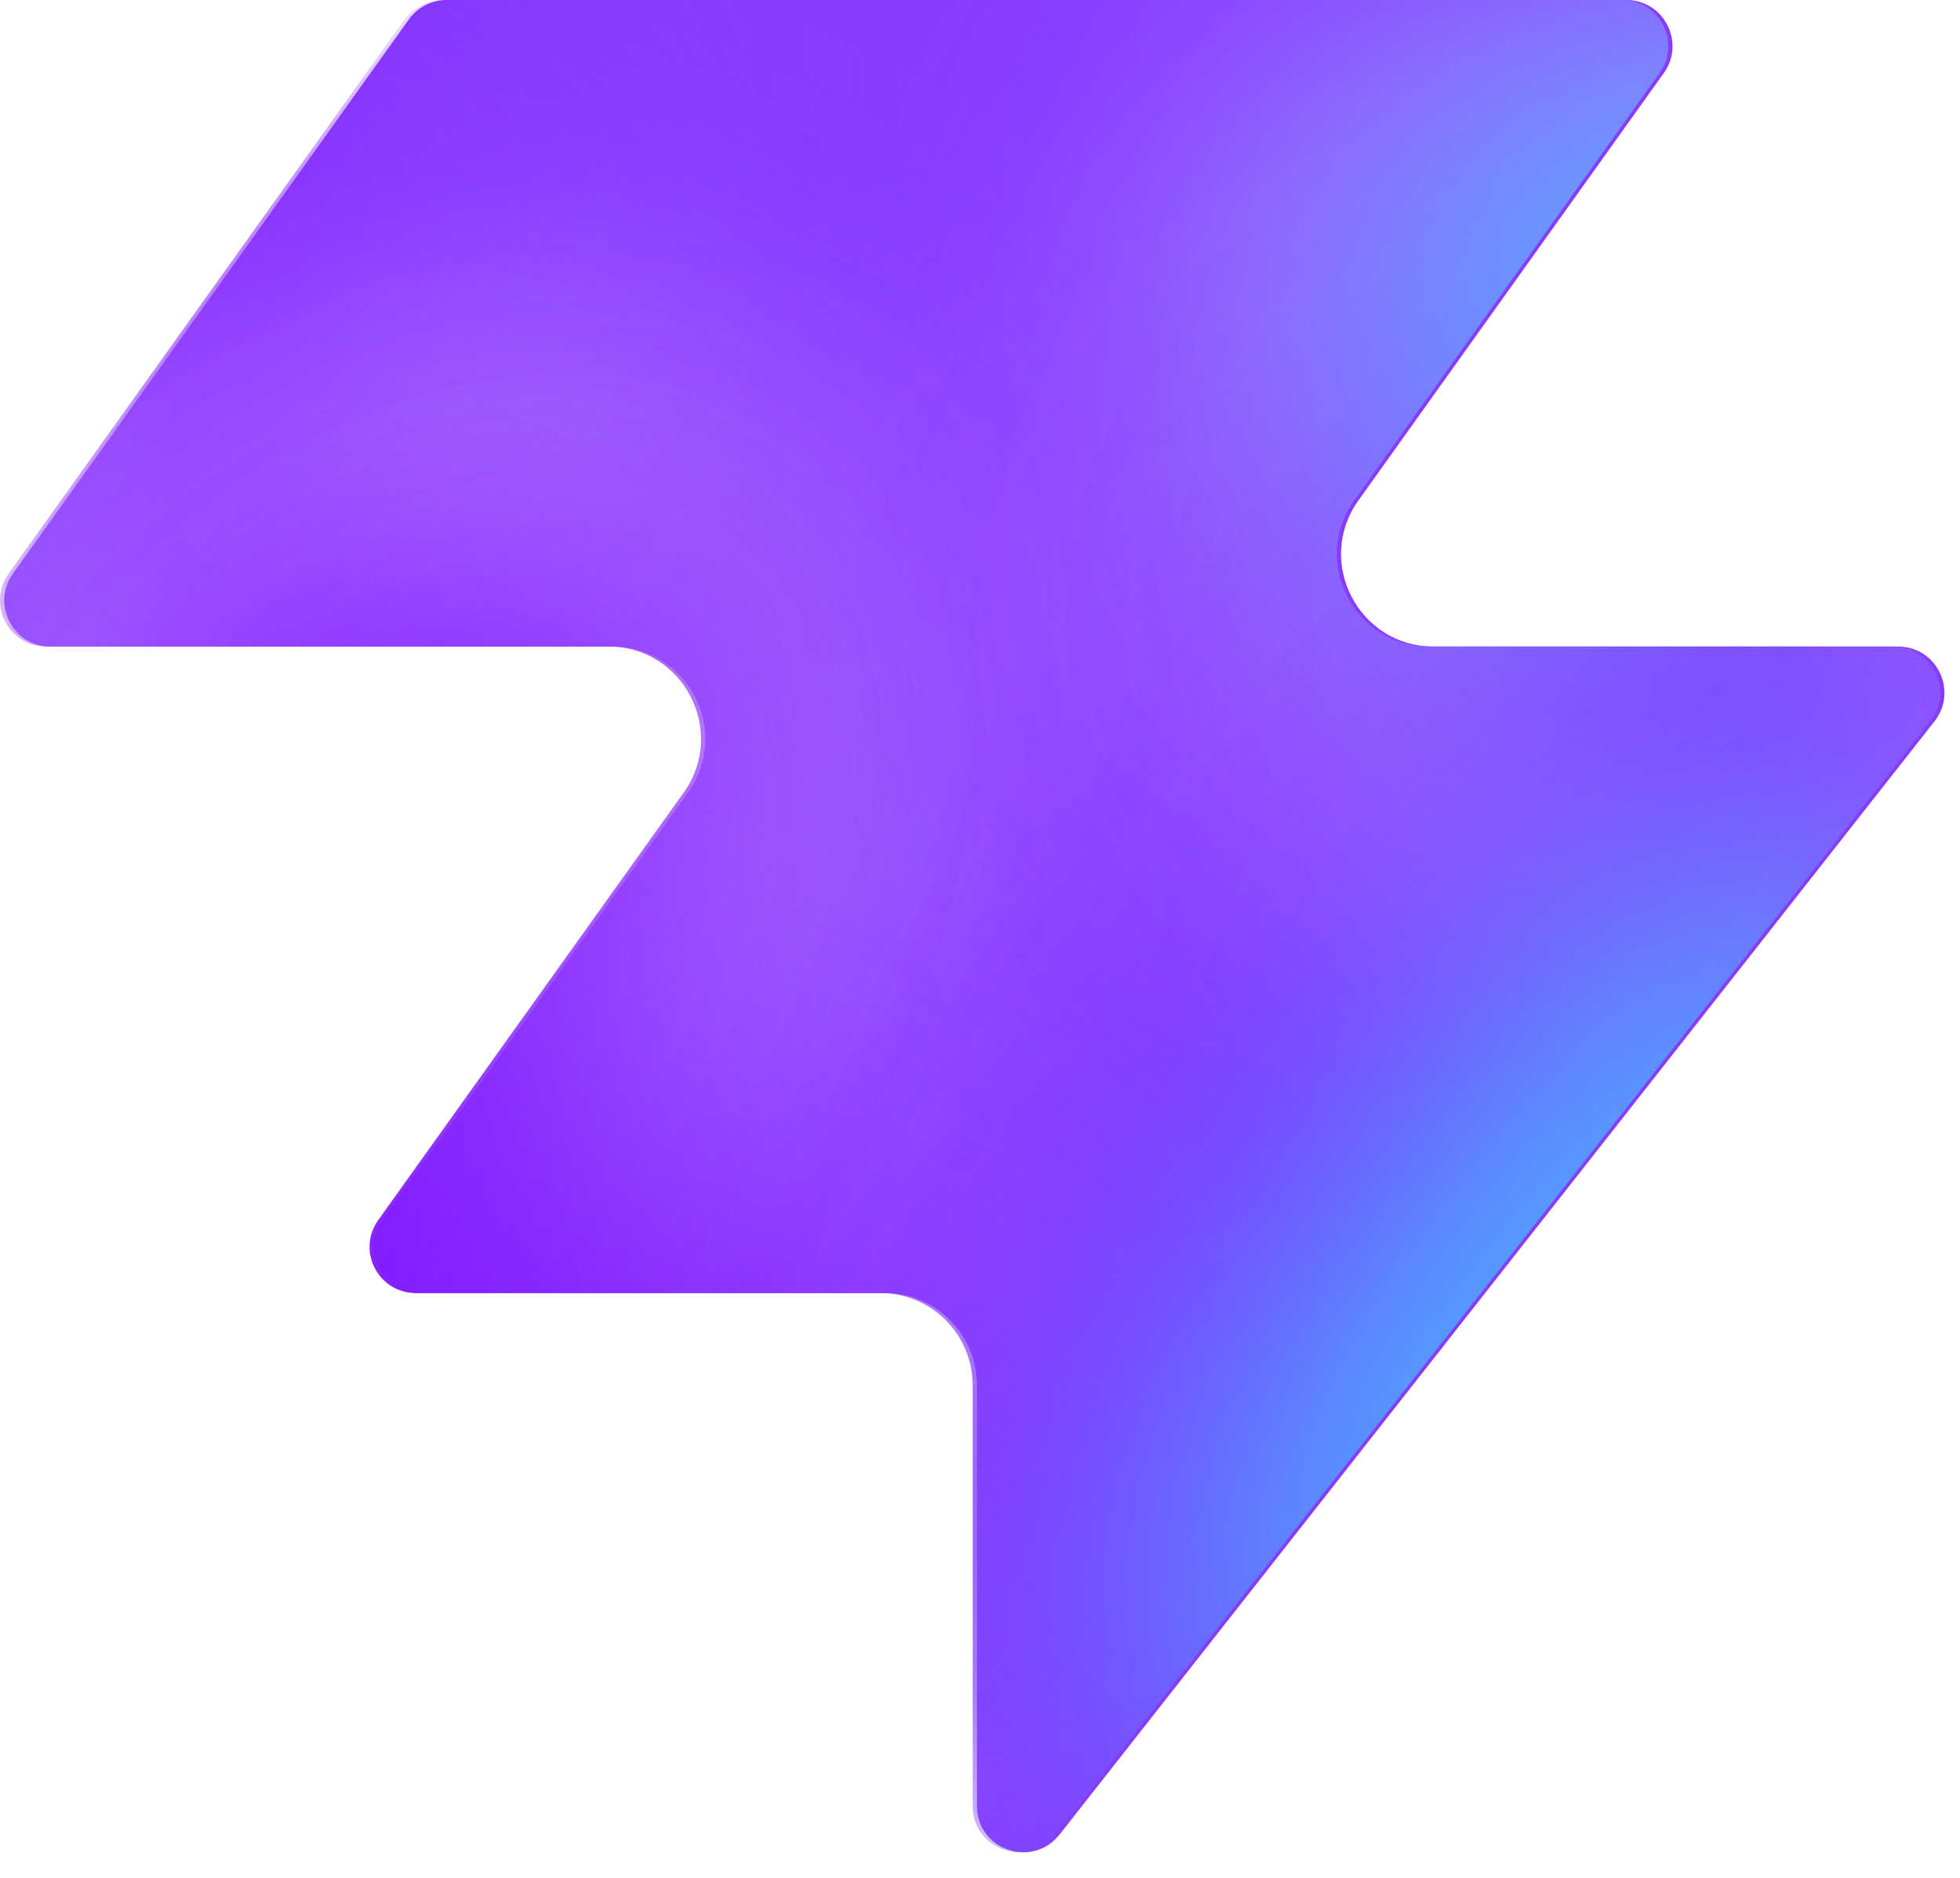
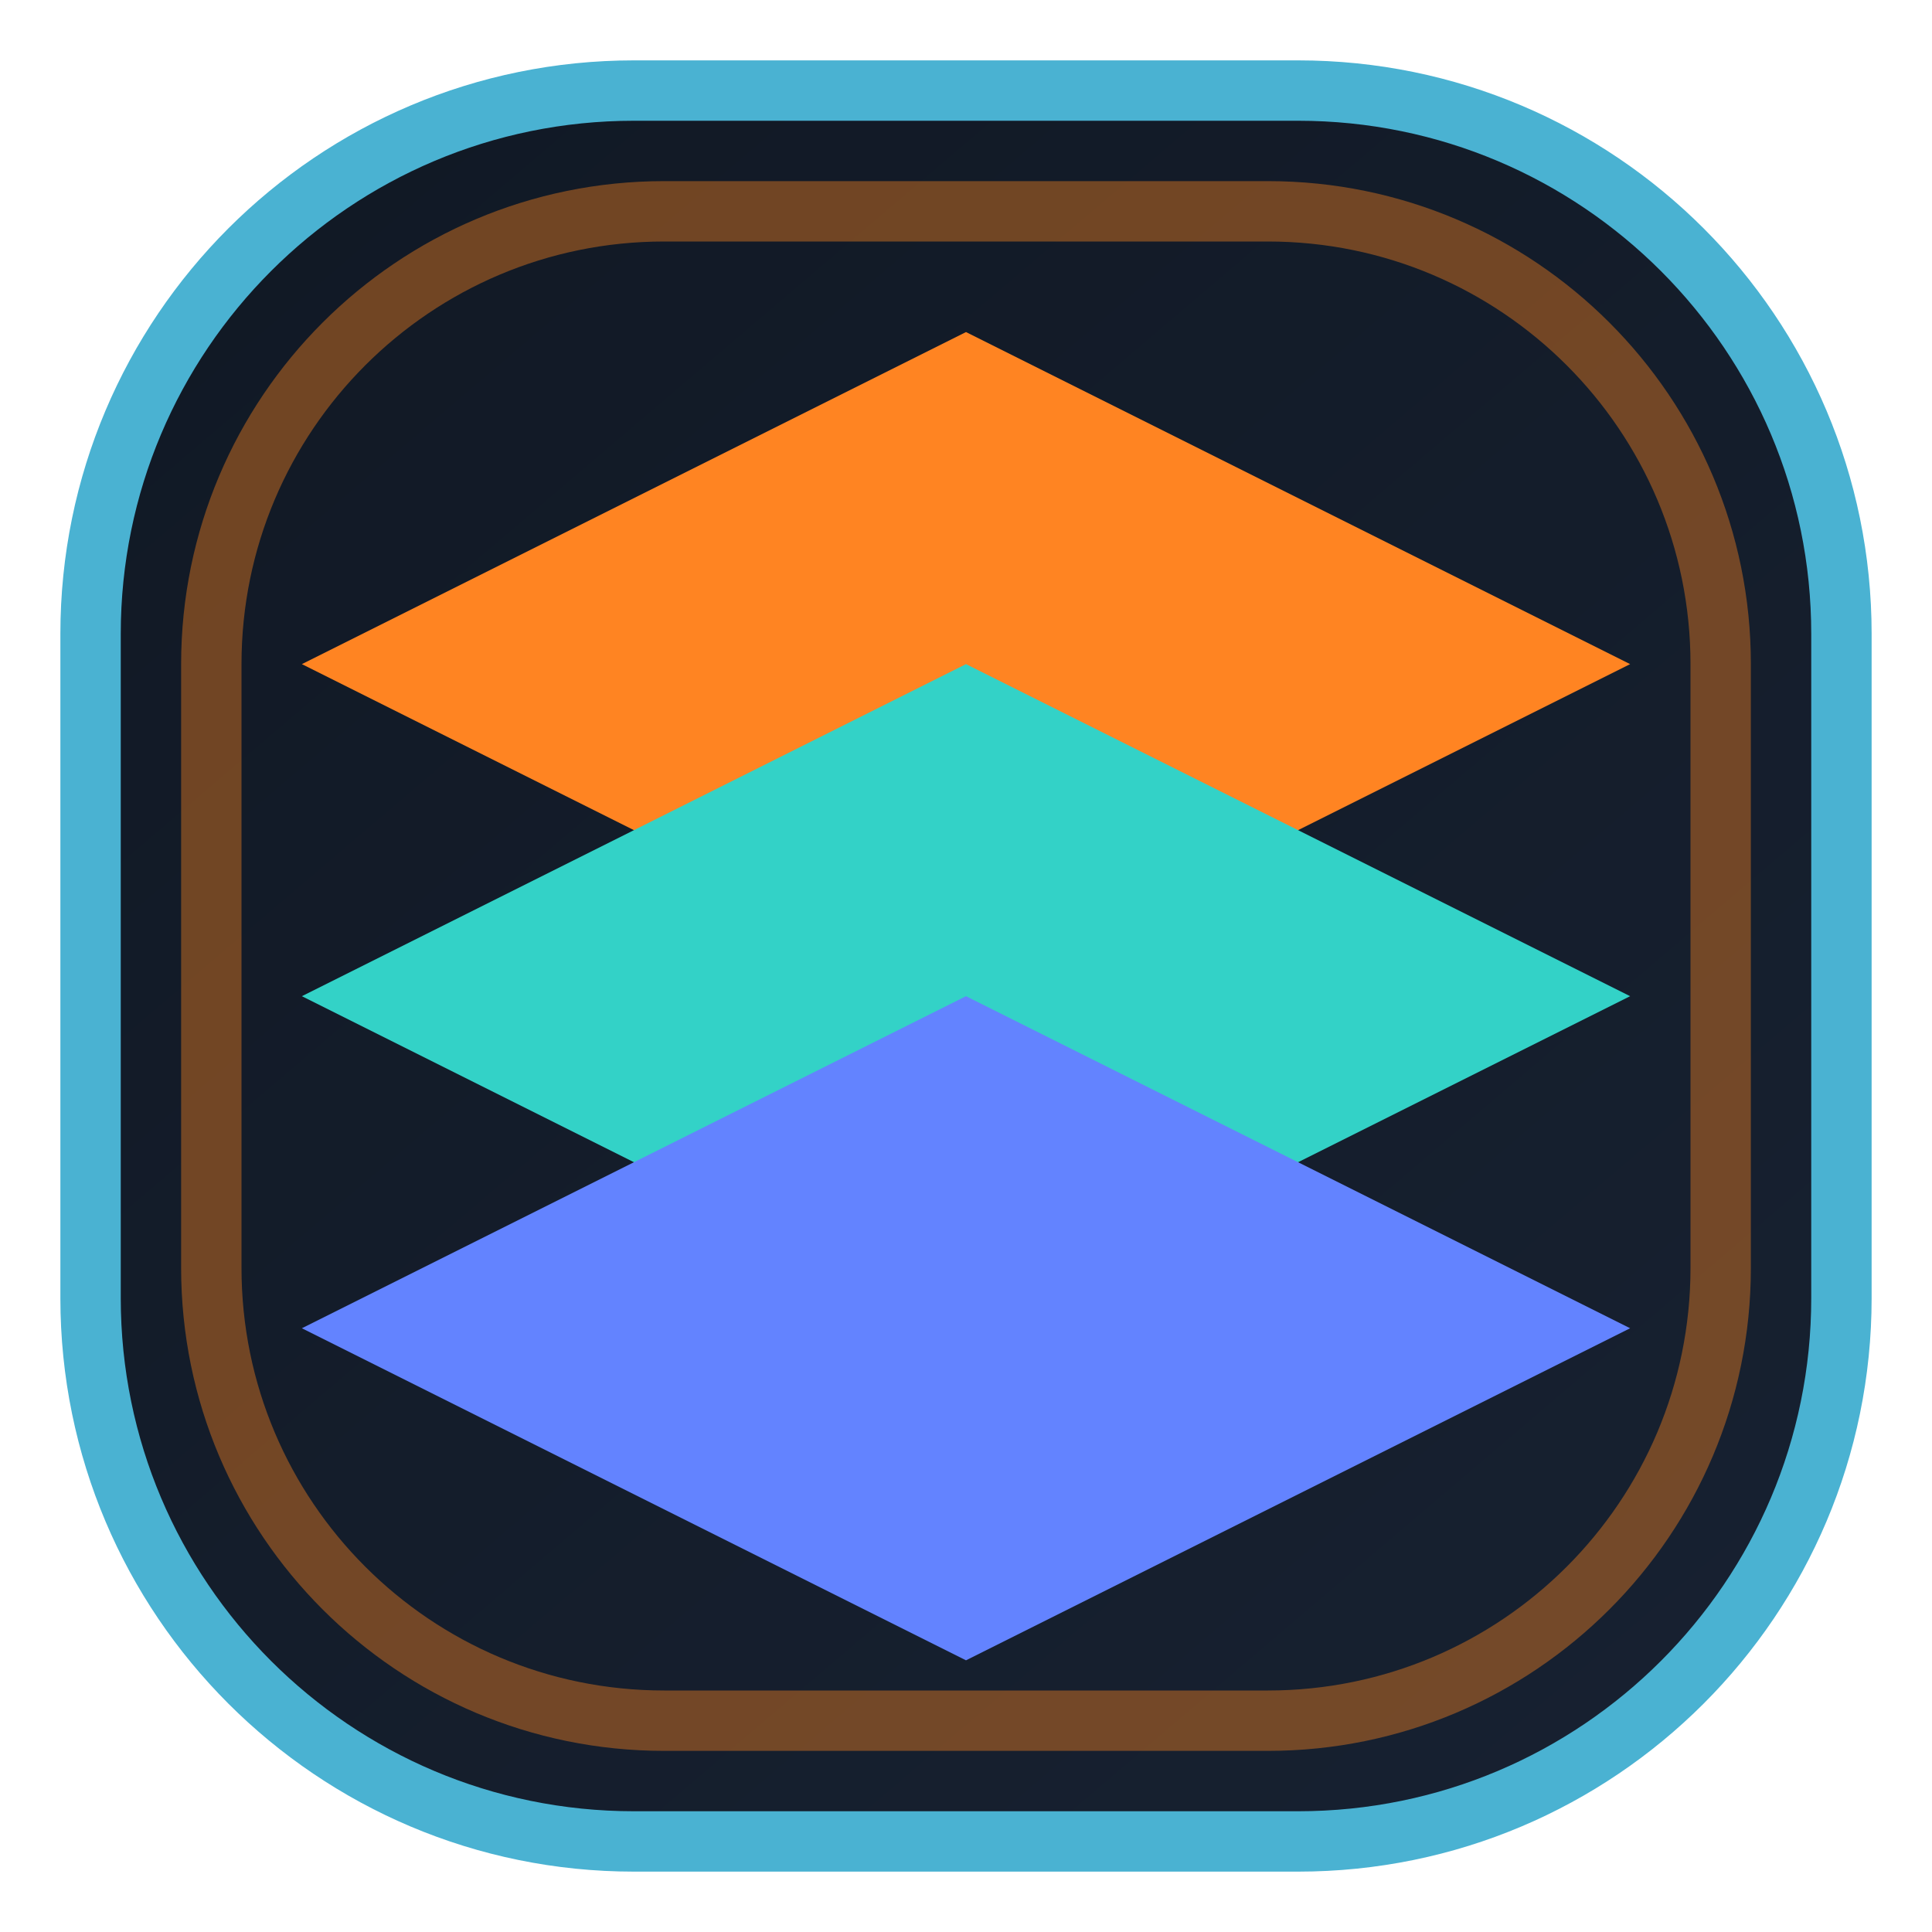
- <svg xmlns="http://www.w3.org/2000/svg" width="48" height="46" fill="none" viewBox="0 0 48 46">
-   <path fill="#863bff" d="M25.946 44.938c-.664.845-2.021.375-2.021-.698V33.937a2.26 2.26 0 0 0-2.262-2.262H10.287c-.92 0-1.456-1.04-.92-1.788l7.48-10.471c1.07-1.497 0-3.578-1.842-3.578H1.237c-.92 0-1.456-1.04-.92-1.788L10.013.474c.214-.297.556-.474.92-.474h28.894c.92 0 1.456 1.04.92 1.788l-7.48 10.471c-1.07 1.498 0 3.579 1.842 3.579h11.377c.943 0 1.473 1.088.89 1.83L25.947 44.94z" style="fill:#863bff;fill:color(display-p3 .525 .23 1);fill-opacity:1" />
-   <mask id="a" width="48" height="46" x="0" y="0" maskUnits="userSpaceOnUse" style="mask-type:alpha">
-     <path fill="#000" d="M25.842 44.938c-.664.844-2.021.375-2.021-.698V33.937a2.26 2.26 0 0 0-2.262-2.262H10.183c-.92 0-1.456-1.04-.92-1.788l7.48-10.471c1.07-1.498 0-3.579-1.842-3.579H1.133c-.92 0-1.456-1.04-.92-1.787L9.91.473c.214-.297.556-.474.92-.474h28.894c.92 0 1.456 1.04.92 1.788l-7.48 10.471c-1.07 1.498 0 3.578 1.842 3.578h11.377c.943 0 1.473 1.088.89 1.832L25.843 44.94z" style="fill:#000;fill-opacity:1" />
-   </mask>
-   <g mask="url(#a)">
-     <g filter="url(#b)">
-       <ellipse cx="5.508" cy="14.704" fill="#ede6ff" rx="5.508" ry="14.704" style="fill:#ede6ff;fill:color(display-p3 .927 .903 1);fill-opacity:1" transform="matrix(.00324 1 1 -.00324 -4.47 31.516)" />
-     </g>
-     <g filter="url(#c)">
-       <ellipse cx="10.399" cy="29.851" fill="#ede6ff" rx="10.399" ry="29.851" style="fill:#ede6ff;fill:color(display-p3 .927 .903 1);fill-opacity:1" transform="matrix(.00324 1 1 -.00324 -39.328 7.883)" />
-     </g>
-     <g filter="url(#d)">
-       <ellipse cx="5.508" cy="30.487" fill="#7e14ff" rx="5.508" ry="30.487" style="fill:#7e14ff;fill:color(display-p3 .492 .077 1);fill-opacity:1" transform="rotate(89.814 -25.913 -14.639)scale(1 -1)" />
-     </g>
-     <g filter="url(#e)">
-       <ellipse cx="5.508" cy="30.599" fill="#7e14ff" rx="5.508" ry="30.599" style="fill:#7e14ff;fill:color(display-p3 .492 .077 1);fill-opacity:1" transform="rotate(89.814 -32.644 -3.334)scale(1 -1)" />
-     </g>
-     <g filter="url(#f)">
-       <ellipse cx="5.508" cy="30.599" fill="#7e14ff" rx="5.508" ry="30.599" style="fill:#7e14ff;fill:color(display-p3 .492 .077 1);fill-opacity:1" transform="matrix(.00324 1 1 -.00324 -34.34 30.47)" />
-     </g>
-     <g filter="url(#g)">
-       <ellipse cx="14.072" cy="22.078" fill="#ede6ff" rx="14.072" ry="22.078" style="fill:#ede6ff;fill:color(display-p3 .927 .903 1);fill-opacity:1" transform="rotate(93.35 24.506 48.493)scale(-1 1)" />
-     </g>
-     <g filter="url(#h)">
-       <ellipse cx="3.47" cy="21.501" fill="#7e14ff" rx="3.47" ry="21.501" style="fill:#7e14ff;fill:color(display-p3 .492 .077 1);fill-opacity:1" transform="rotate(89.009 28.708 47.59)scale(-1 1)" />
-     </g>
-     <g filter="url(#i)">
-       <ellipse cx="3.47" cy="21.501" fill="#7e14ff" rx="3.47" ry="21.501" style="fill:#7e14ff;fill:color(display-p3 .492 .077 1);fill-opacity:1" transform="rotate(89.009 28.708 47.59)scale(-1 1)" />
-     </g>
-     <g filter="url(#j)">
-       <ellipse cx=".387" cy="8.972" fill="#7e14ff" rx="4.407" ry="29.108" style="fill:#7e14ff;fill:color(display-p3 .492 .077 1);fill-opacity:1" transform="rotate(39.51 .387 8.972)" />
-     </g>
-     <g filter="url(#k)">
-       <ellipse cx="47.523" cy="-6.092" fill="#7e14ff" rx="4.407" ry="29.108" style="fill:#7e14ff;fill:color(display-p3 .492 .077 1);fill-opacity:1" transform="rotate(37.892 47.523 -6.092)" />
-     </g>
-     <g filter="url(#l)">
-       <ellipse cx="41.412" cy="6.333" fill="#47bfff" rx="5.971" ry="9.665" style="fill:#47bfff;fill:color(display-p3 .28 .748 1);fill-opacity:1" transform="rotate(37.892 41.412 6.333)" />
-     </g>
-     <g filter="url(#m)">
-       <ellipse cx="-1.879" cy="38.332" fill="#7e14ff" rx="4.407" ry="29.108" style="fill:#7e14ff;fill:color(display-p3 .492 .077 1);fill-opacity:1" transform="rotate(37.892 -1.88 38.332)" />
-     </g>
-     <g filter="url(#n)">
-       <ellipse cx="-1.879" cy="38.332" fill="#7e14ff" rx="4.407" ry="29.108" style="fill:#7e14ff;fill:color(display-p3 .492 .077 1);fill-opacity:1" transform="rotate(37.892 -1.88 38.332)" />
-     </g>
-     <g filter="url(#o)">
-       <ellipse cx="35.651" cy="29.907" fill="#7e14ff" rx="4.407" ry="29.108" style="fill:#7e14ff;fill:color(display-p3 .492 .077 1);fill-opacity:1" transform="rotate(37.892 35.651 29.907)" />
-     </g>
-     <g filter="url(#p)">
-       <ellipse cx="38.418" cy="32.4" fill="#47bfff" rx="5.971" ry="15.297" style="fill:#47bfff;fill:color(display-p3 .28 .748 1);fill-opacity:1" transform="rotate(37.892 38.418 32.4)" />
-     </g>
-   </g>
+ <svg xmlns="http://www.w3.org/2000/svg" width="64" height="64" viewBox="0 0 64 64" fill="none">
  <defs>
-     <filter id="b" width="60.045" height="41.654" x="-19.77" y="16.149" color-interpolation-filters="sRGB" filterUnits="userSpaceOnUse">
-       <feFlood flood-opacity="0" result="BackgroundImageFix" />
-       <feBlend in="SourceGraphic" in2="BackgroundImageFix" result="shape" />
-       <feGaussianBlur result="effect1_foregroundBlur_2002_17158" stdDeviation="7.659" />
-     </filter>
-     <filter id="c" width="90.34" height="51.437" x="-54.613" y="-7.533" color-interpolation-filters="sRGB" filterUnits="userSpaceOnUse">
-       <feFlood flood-opacity="0" result="BackgroundImageFix" />
-       <feBlend in="SourceGraphic" in2="BackgroundImageFix" result="shape" />
-       <feGaussianBlur result="effect1_foregroundBlur_2002_17158" stdDeviation="7.659" />
-     </filter>
-     <filter id="d" width="79.355" height="29.4" x="-49.64" y="2.03" color-interpolation-filters="sRGB" filterUnits="userSpaceOnUse">
-       <feFlood flood-opacity="0" result="BackgroundImageFix" />
-       <feBlend in="SourceGraphic" in2="BackgroundImageFix" result="shape" />
-       <feGaussianBlur result="effect1_foregroundBlur_2002_17158" stdDeviation="4.596" />
-     </filter>
-     <filter id="e" width="79.579" height="29.4" x="-45.045" y="20.029" color-interpolation-filters="sRGB" filterUnits="userSpaceOnUse">
-       <feFlood flood-opacity="0" result="BackgroundImageFix" />
-       <feBlend in="SourceGraphic" in2="BackgroundImageFix" result="shape" />
-       <feGaussianBlur result="effect1_foregroundBlur_2002_17158" stdDeviation="4.596" />
-     </filter>
-     <filter id="f" width="79.579" height="29.4" x="-43.513" y="21.178" color-interpolation-filters="sRGB" filterUnits="userSpaceOnUse">
-       <feFlood flood-opacity="0" result="BackgroundImageFix" />
-       <feBlend in="SourceGraphic" in2="BackgroundImageFix" result="shape" />
-       <feGaussianBlur result="effect1_foregroundBlur_2002_17158" stdDeviation="4.596" />
-     </filter>
-     <filter id="g" width="74.749" height="58.852" x="15.756" y="-17.901" color-interpolation-filters="sRGB" filterUnits="userSpaceOnUse">
-       <feFlood flood-opacity="0" result="BackgroundImageFix" />
-       <feBlend in="SourceGraphic" in2="BackgroundImageFix" result="shape" />
-       <feGaussianBlur result="effect1_foregroundBlur_2002_17158" stdDeviation="7.659" />
-     </filter>
-     <filter id="h" width="61.377" height="25.362" x="23.548" y="2.284" color-interpolation-filters="sRGB" filterUnits="userSpaceOnUse">
-       <feFlood flood-opacity="0" result="BackgroundImageFix" />
-       <feBlend in="SourceGraphic" in2="BackgroundImageFix" result="shape" />
-       <feGaussianBlur result="effect1_foregroundBlur_2002_17158" stdDeviation="4.596" />
-     </filter>
-     <filter id="i" width="61.377" height="25.362" x="23.548" y="2.284" color-interpolation-filters="sRGB" filterUnits="userSpaceOnUse">
-       <feFlood flood-opacity="0" result="BackgroundImageFix" />
-       <feBlend in="SourceGraphic" in2="BackgroundImageFix" result="shape" />
-       <feGaussianBlur result="effect1_foregroundBlur_2002_17158" stdDeviation="4.596" />
-     </filter>
-     <filter id="j" width="56.045" height="63.649" x="-27.636" y="-22.853" color-interpolation-filters="sRGB" filterUnits="userSpaceOnUse">
-       <feFlood flood-opacity="0" result="BackgroundImageFix" />
-       <feBlend in="SourceGraphic" in2="BackgroundImageFix" result="shape" />
-       <feGaussianBlur result="effect1_foregroundBlur_2002_17158" stdDeviation="4.596" />
-     </filter>
-     <filter id="k" width="54.814" height="64.646" x="20.116" y="-38.415" color-interpolation-filters="sRGB" filterUnits="userSpaceOnUse">
-       <feFlood flood-opacity="0" result="BackgroundImageFix" />
-       <feBlend in="SourceGraphic" in2="BackgroundImageFix" result="shape" />
-       <feGaussianBlur result="effect1_foregroundBlur_2002_17158" stdDeviation="4.596" />
-     </filter>
-     <filter id="l" width="33.541" height="35.313" x="24.641" y="-11.323" color-interpolation-filters="sRGB" filterUnits="userSpaceOnUse">
-       <feFlood flood-opacity="0" result="BackgroundImageFix" />
-       <feBlend in="SourceGraphic" in2="BackgroundImageFix" result="shape" />
-       <feGaussianBlur result="effect1_foregroundBlur_2002_17158" stdDeviation="4.596" />
-     </filter>
-     <filter id="m" width="54.814" height="64.646" x="-29.286" y="6.009" color-interpolation-filters="sRGB" filterUnits="userSpaceOnUse">
-       <feFlood flood-opacity="0" result="BackgroundImageFix" />
-       <feBlend in="SourceGraphic" in2="BackgroundImageFix" result="shape" />
-       <feGaussianBlur result="effect1_foregroundBlur_2002_17158" stdDeviation="4.596" />
-     </filter>
-     <filter id="n" width="54.814" height="64.646" x="-29.286" y="6.009" color-interpolation-filters="sRGB" filterUnits="userSpaceOnUse">
-       <feFlood flood-opacity="0" result="BackgroundImageFix" />
-       <feBlend in="SourceGraphic" in2="BackgroundImageFix" result="shape" />
-       <feGaussianBlur result="effect1_foregroundBlur_2002_17158" stdDeviation="4.596" />
-     </filter>
-     <filter id="o" width="54.814" height="64.646" x="8.244" y="-2.416" color-interpolation-filters="sRGB" filterUnits="userSpaceOnUse">
-       <feFlood flood-opacity="0" result="BackgroundImageFix" />
-       <feBlend in="SourceGraphic" in2="BackgroundImageFix" result="shape" />
-       <feGaussianBlur result="effect1_foregroundBlur_2002_17158" stdDeviation="4.596" />
-     </filter>
-     <filter id="p" width="39.409" height="43.623" x="18.713" y="10.588" color-interpolation-filters="sRGB" filterUnits="userSpaceOnUse">
-       <feFlood flood-opacity="0" result="BackgroundImageFix" />
-       <feBlend in="SourceGraphic" in2="BackgroundImageFix" result="shape" />
-       <feGaussianBlur result="effect1_foregroundBlur_2002_17158" stdDeviation="4.596" />
-     </filter>
+     <linearGradient id="bg" x1="10" y1="6" x2="56" y2="60" gradientUnits="userSpaceOnUse">
+       <stop stop-color="#111925" />
+       <stop offset="1" stop-color="#172131" />
+     </linearGradient>
  </defs>
+   <rect x="3" y="3" width="58" height="58" rx="18" fill="url(#bg)" stroke="#4AB2D2" stroke-width="2" />
+   <rect x="7" y="7" width="50" height="50" rx="15" stroke="#F5821F" stroke-opacity=".42" stroke-width="2" />
+   <path fill="#FF8422" d="M32 11 54 22 32 33 10 22Z" />
+   <path fill="#33D2C7" d="M32 22 54 33 32 44 10 33Z" />
+   <path fill="#6383FF" d="M32 33 54 44 32 55 10 44Z" />
</svg>
